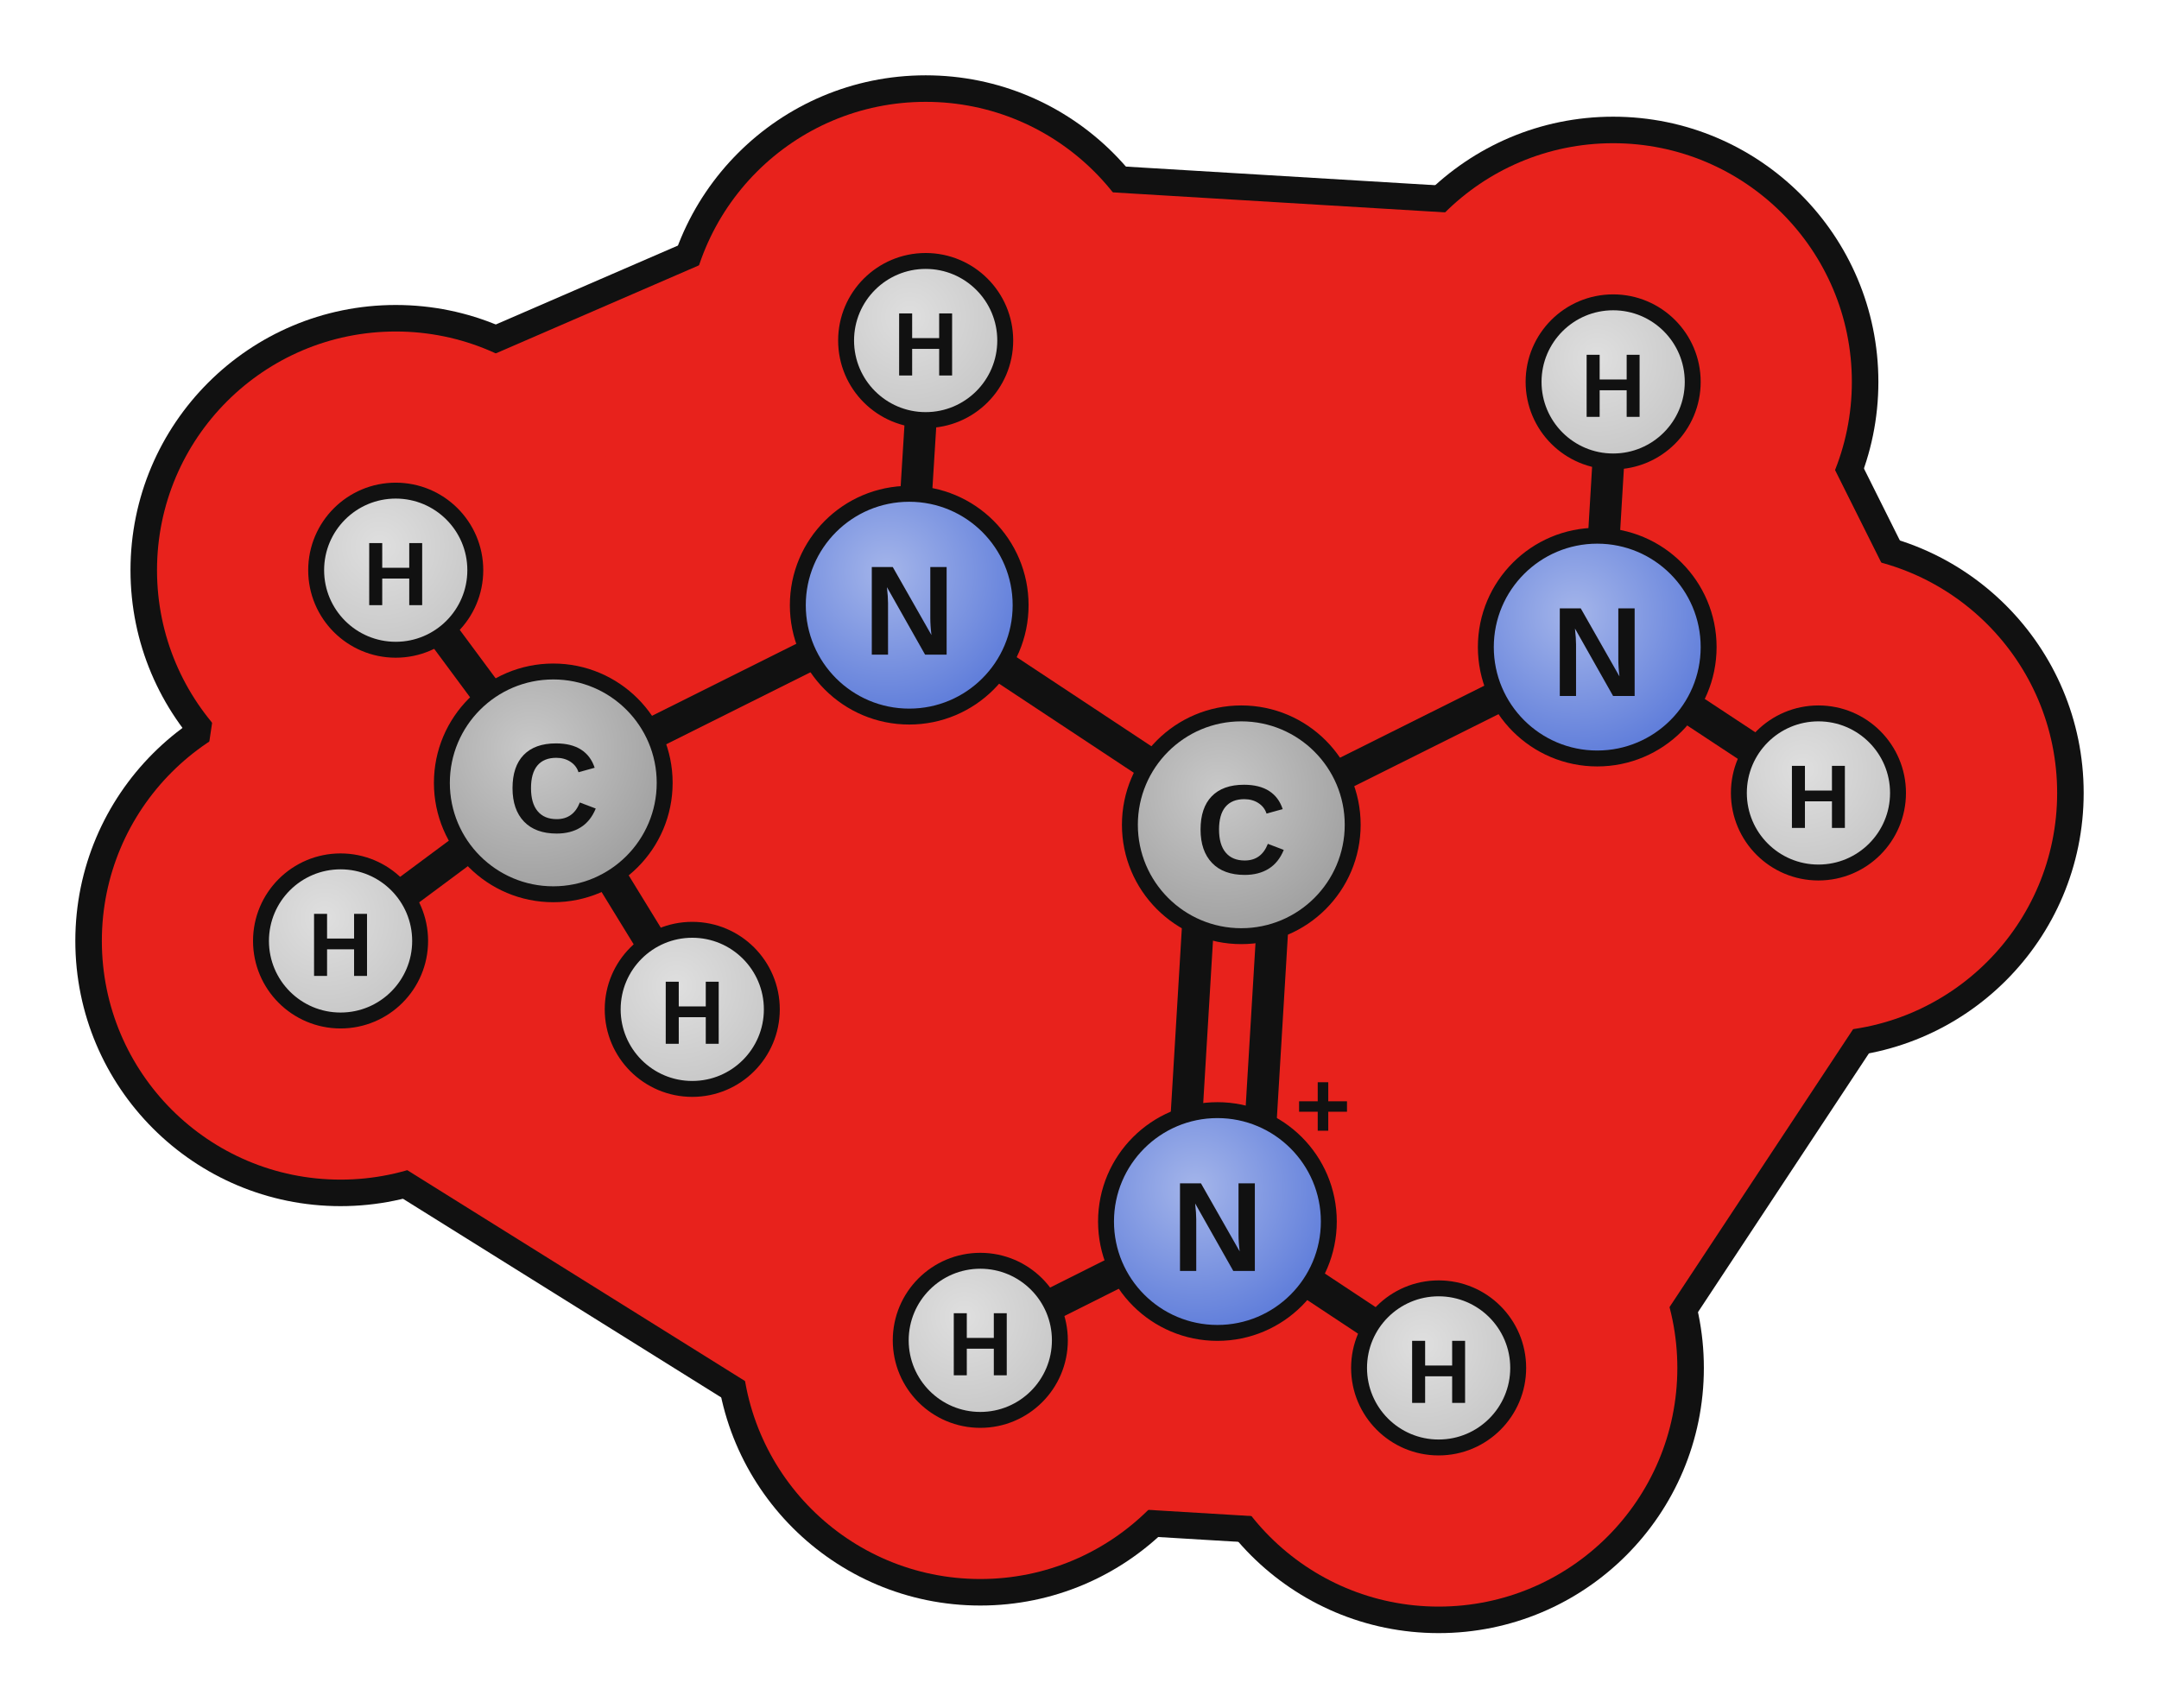
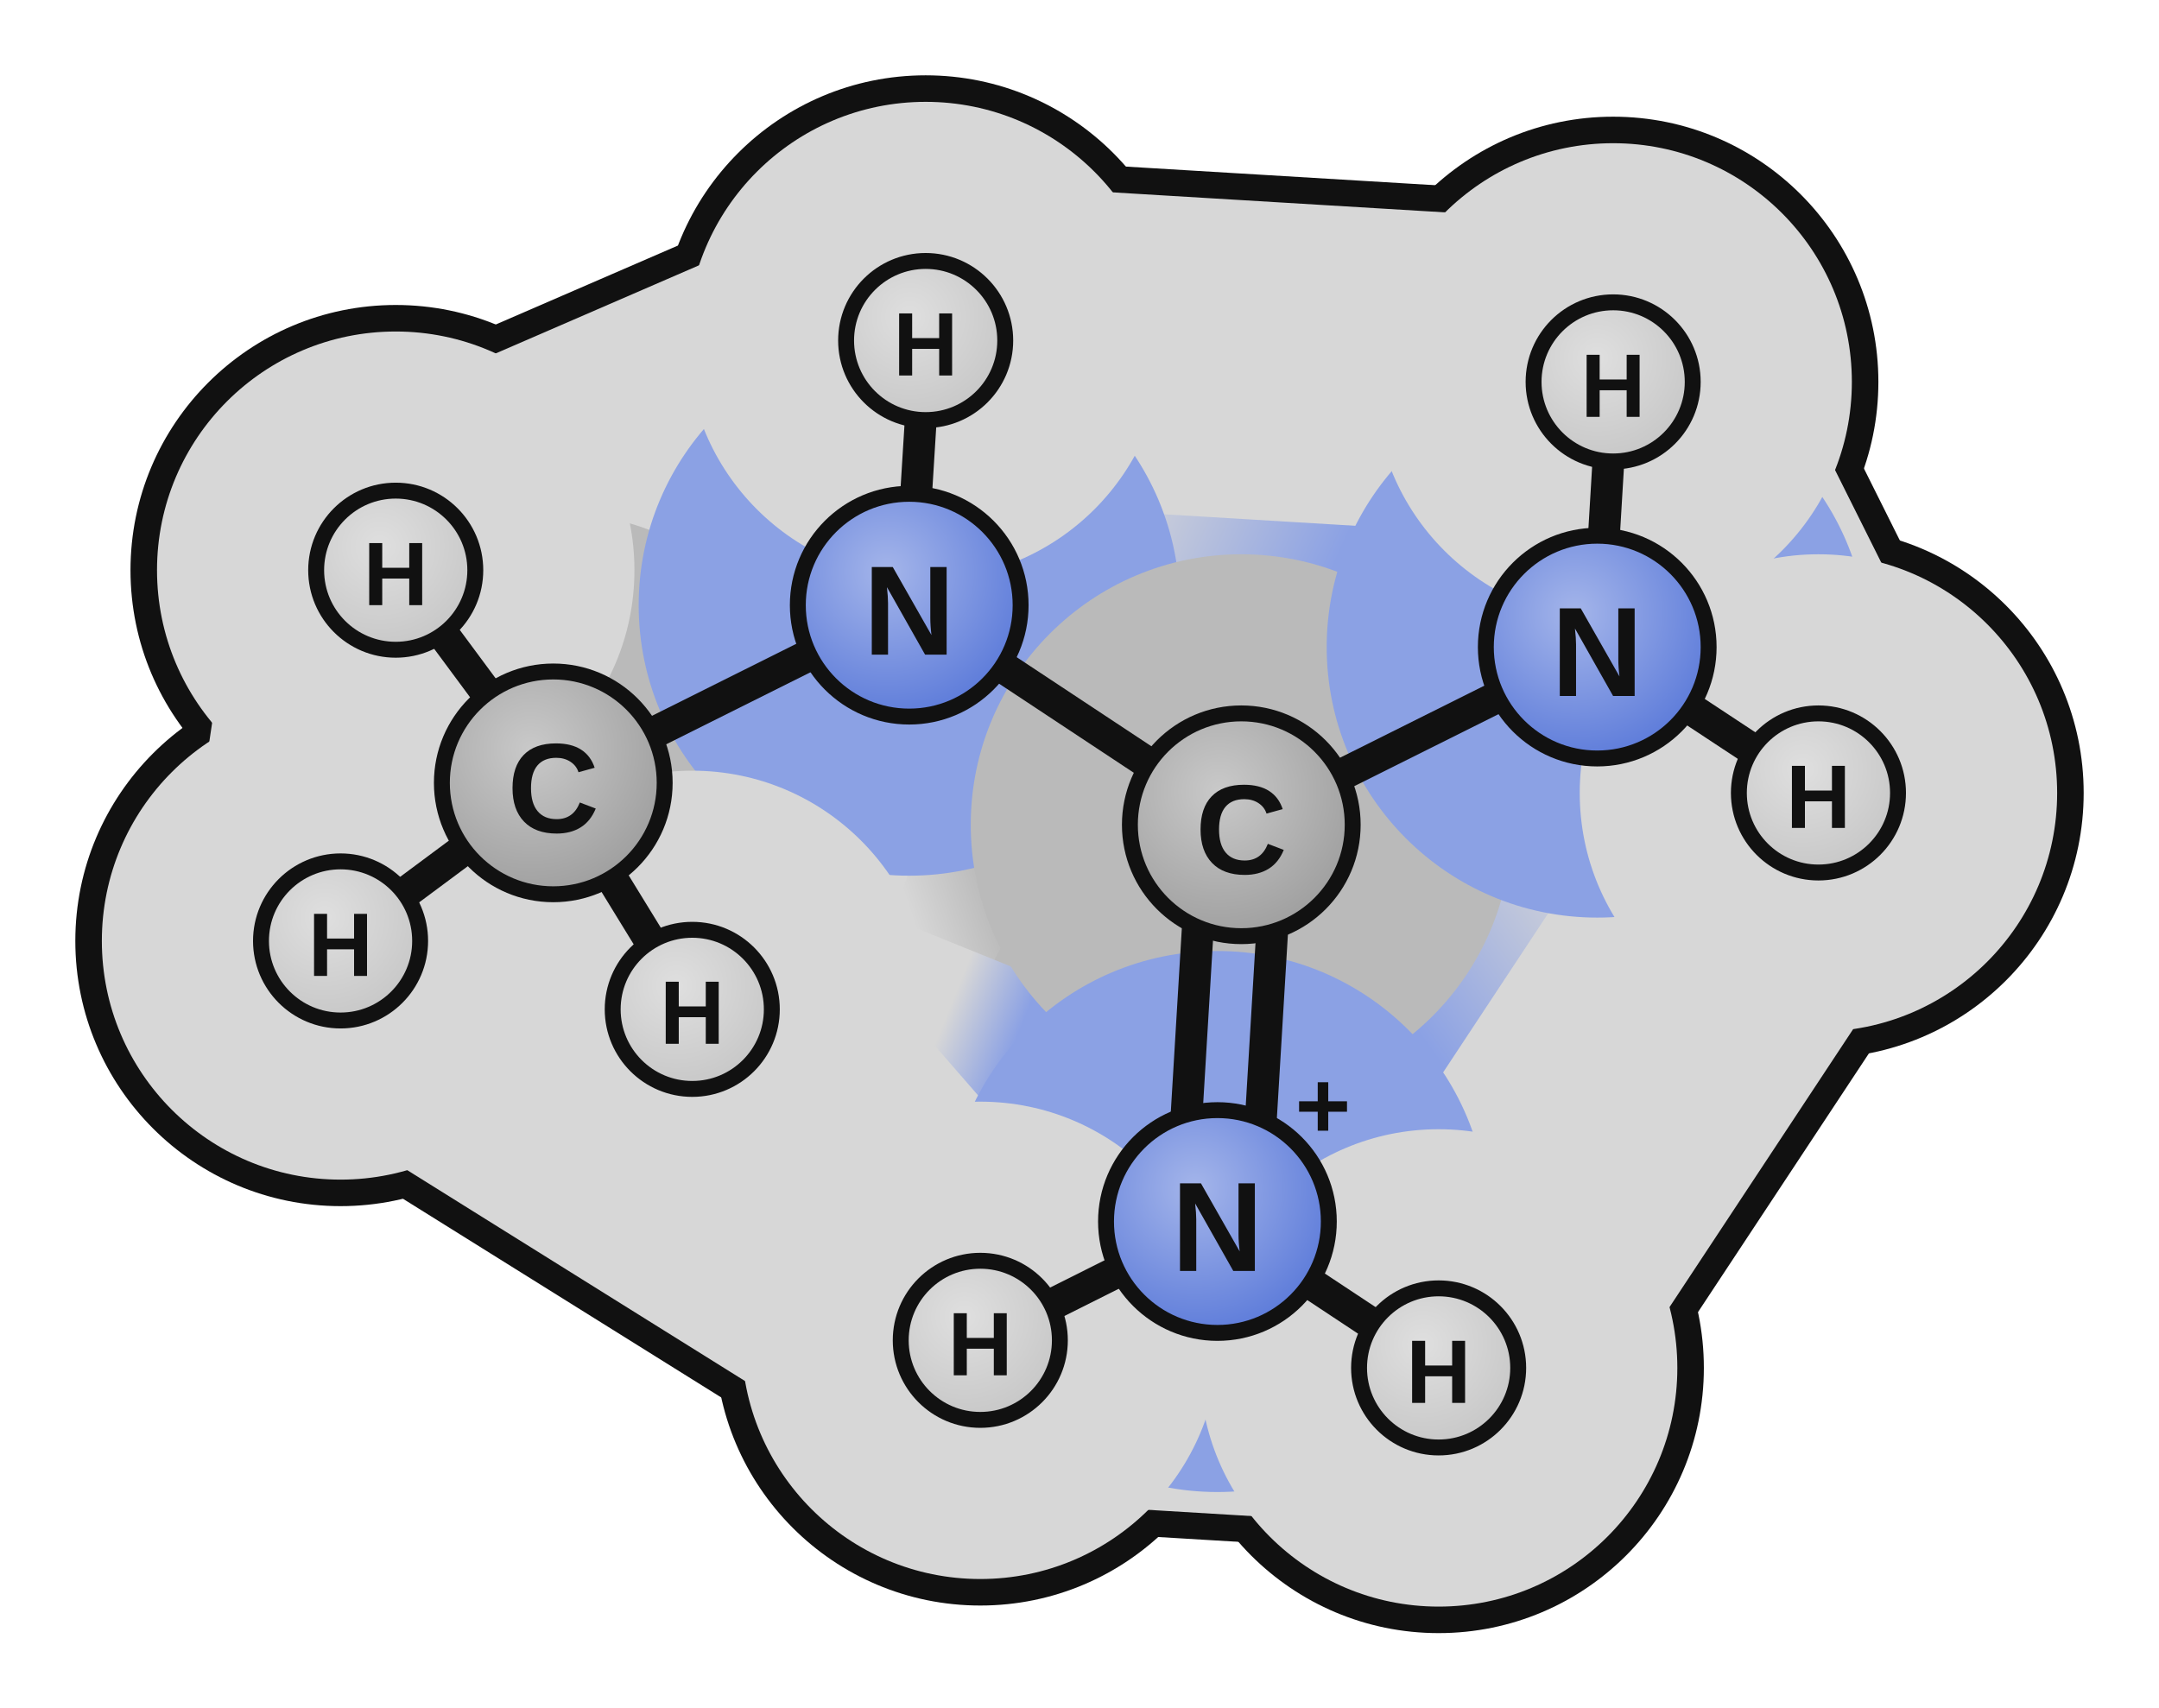
<svg xmlns="http://www.w3.org/2000/svg" viewBox="-199 -157 407 322" width="407" height="322">
  <defs>
    <radialGradient id="gC" cx="40%" cy="35%" r="70%">
      <stop offset="0" stop-color="#c9c9c9" />
      <stop offset="1" stop-color="#9d9d9d" />
    </radialGradient>
    <radialGradient id="gH" cx="40%" cy="35%" r="70%">
      <stop offset="0" stop-color="#dfdfdf" />
      <stop offset="1" stop-color="#c6c6c6" />
    </radialGradient>
    <radialGradient id="gN" cx="40%" cy="35%" r="70%">
      <stop offset="0" stop-color="#a4b5ea" />
      <stop offset="1" stop-color="#5a79d9" />
    </radialGradient>
    <radialGradient id="gO" cx="40%" cy="35%" r="70%">
      <stop offset="0" stop-color="#f0918b" />
      <stop offset="1" stop-color="#e5382d" />
    </radialGradient>
    <radialGradient id="gP" cx="40%" cy="35%" r="70%">
      <stop offset="0" stop-color="#f6c38a" />
      <stop offset="1" stop-color="#f0932b" />
    </radialGradient>
    <radialGradient id="gS" cx="40%" cy="35%" r="70%">
      <stop offset="0" stop-color="#efe499" />
      <stop offset="1" stop-color="#e3cf46" />
    </radialGradient>
    <radialGradient id="gMg" cx="40%" cy="35%" r="70%">
      <stop offset="0" stop-color="#b8e4b8" />
      <stop offset="1" stop-color="#7fcf7f" />
    </radialGradient>
    <radialGradient id="gX" cx="40%" cy="35%" r="70%">
      <stop offset="0" stop-color="#e0e0e0" />
      <stop offset="1" stop-color="#b0b0b0" />
    </radialGradient>
+     <linearGradient id="l0" gradientUnits="userSpaceOnUse" x1="-94.7" y1="-9.4" x2="-27.6" y2="-42.9">
+       <stop offset="0.45" stop-color="#bababa" />
+       <stop offset="0.55" stop-color="#8ba1e4" />
+     </linearGradient>
+     <linearGradient id="l1" gradientUnits="userSpaceOnUse" x1="-94.7" y1="-9.4" x2="35.0" y2="-1.5">
+       <stop offset="0.39" stop-color="#bababa" />
+       <stop offset="0.61" stop-color="#bababa" />
+     </linearGradient>
+     <linearGradient id="l2" gradientUnits="userSpaceOnUse" x1="-94.7" y1="-9.4" x2="-68.5" y2="33.3">
+       <stop offset="0.45" stop-color="#bababa" />
+       <stop offset="0.55" stop-color="#d7d7d7" />
+     </linearGradient>
+     <linearGradient id="l3" gradientUnits="userSpaceOnUse" x1="-94.7" y1="-9.4" x2="-124.4" y2="-49.5">
+       <stop offset="0.45" stop-color="#bababa" />
+       <stop offset="0.55" stop-color="#d7d7d7" />
+     </linearGradient>
+     <linearGradient id="l4" gradientUnits="userSpaceOnUse" x1="-94.7" y1="-9.4" x2="-134.8" y2="20.4">
+       <stop offset="0.45" stop-color="#bababa" />
+       <stop offset="0.55" stop-color="#d7d7d7" />
+     </linearGradient>
+     <linearGradient id="l5" gradientUnits="userSpaceOnUse" x1="-94.7" y1="-9.4" x2="-24.5" y2="-92.8">
+       <stop offset="0.45" stop-color="#bababa" />
+       <stop offset="0.59" stop-color="#d7d7d7" />
+     </linearGradient>
+     <linearGradient id="l6" gradientUnits="userSpaceOnUse" x1="-94.7" y1="-9.4" x2="-14.2" y2="95.7">
+       <stop offset="0.39" stop-color="#bababa" />
+       <stop offset="0.66" stop-color="#d7d7d7" />
+     </linearGradient>
+     <linearGradient id="l7" gradientUnits="userSpaceOnUse" x1="-27.6" y1="-42.9" x2="35.0" y2="-1.5">
+       <stop offset="0.45" stop-color="#8ba1e4" />
+       <stop offset="0.55" stop-color="#bababa" />
+     </linearGradient>
+     <linearGradient id="l8" gradientUnits="userSpaceOnUse" x1="-27.6" y1="-42.9" x2="102.1" y2="-35.0">
+       <stop offset="0.39" stop-color="#8ba1e4" />
+       <stop offset="0.61" stop-color="#8ba1e4" />
+     </linearGradient>
+     <linearGradient id="l9" gradientUnits="userSpaceOnUse" x1="-27.6" y1="-42.9" x2="30.5" y2="73.3">
+       <stop offset="0.39" stop-color="#8ba1e4" />
+       <stop offset="0.61" stop-color="#8ba1e4" />
+     </linearGradient>
+     <linearGradient id="l10" gradientUnits="userSpaceOnUse" x1="-27.6" y1="-42.9" x2="-68.5" y2="33.3">
+       <stop offset="0.45" stop-color="#8ba1e4" />
+       <stop offset="0.55" stop-color="#d7d7d7" />
+     </linearGradient>
+     <linearGradient id="l11" gradientUnits="userSpaceOnUse" x1="-27.6" y1="-42.9" x2="-124.4" y2="-49.5">
+       <stop offset="0.45" stop-color="#8ba1e4" />
+       <stop offset="0.55" stop-color="#d7d7d7" />
+     </linearGradient>
+     <linearGradient id="l12" gradientUnits="userSpaceOnUse" x1="-27.6" y1="-42.9" x2="-134.8" y2="20.4">
+       <stop offset="0.41" stop-color="#8ba1e4" />
+       <stop offset="0.64" stop-color="#d7d7d7" />
+     </linearGradient>
+     <linearGradient id="l13" gradientUnits="userSpaceOnUse" x1="-27.6" y1="-42.9" x2="-24.5" y2="-92.8">
+       <stop offset="0.45" stop-color="#8ba1e4" />
+       <stop offset="0.55" stop-color="#d7d7d7" />
+     </linearGradient>
+     <linearGradient id="l14" gradientUnits="userSpaceOnUse" x1="-27.6" y1="-42.9" x2="105.1" y2="-85.0">
+       <stop offset="0.37" stop-color="#8ba1e4" />
+       <stop offset="0.68" stop-color="#d7d7d7" />
+     </linearGradient>
+     <linearGradient id="l15" gradientUnits="userSpaceOnUse" x1="-27.6" y1="-42.9" x2="-14.2" y2="95.7">
+       <stop offset="0.37" stop-color="#8ba1e4" />
+       <stop offset="0.68" stop-color="#d7d7d7" />
+     </linearGradient>
+     <linearGradient id="l16" gradientUnits="userSpaceOnUse" x1="35.0" y1="-1.5" x2="102.1" y2="-35.0">
+       <stop offset="0.45" stop-color="#bababa" />
+       <stop offset="0.55" stop-color="#8ba1e4" />
+     </linearGradient>
+     <linearGradient id="l17" gradientUnits="userSpaceOnUse" x1="35.0" y1="-1.5" x2="30.5" y2="73.3">
+       <stop offset="0.45" stop-color="#bababa" />
+       <stop offset="0.55" stop-color="#8ba1e4" />
+     </linearGradient>
+     <linearGradient id="l18" gradientUnits="userSpaceOnUse" x1="35.0" y1="-1.5" x2="-68.5" y2="33.3">
+       <stop offset="0.45" stop-color="#bababa" />
+       <stop offset="0.59" stop-color="#d7d7d7" />
+     </linearGradient>
+     <linearGradient id="l19" gradientUnits="userSpaceOnUse" x1="35.0" y1="-1.5" x2="-24.5" y2="-92.8">
+       <stop offset="0.45" stop-color="#bababa" />
+       <stop offset="0.59" stop-color="#d7d7d7" />
+     </linearGradient>
+     <linearGradient id="l20" gradientUnits="userSpaceOnUse" x1="35.0" y1="-1.5" x2="143.8" y2="-7.5">
+       <stop offset="0.45" stop-color="#bababa" />
+       <stop offset="0.59" stop-color="#d7d7d7" />
+     </linearGradient>
+     <linearGradient id="l21" gradientUnits="userSpaceOnUse" x1="35.0" y1="-1.5" x2="105.1" y2="-85.0">
+       <stop offset="0.45" stop-color="#bababa" />
+       <stop offset="0.59" stop-color="#d7d7d7" />
+     </linearGradient>
+     <linearGradient id="l22" gradientUnits="userSpaceOnUse" x1="35.0" y1="-1.5" x2="72.2" y2="100.9">
+       <stop offset="0.45" stop-color="#bababa" />
+       <stop offset="0.59" stop-color="#d7d7d7" />
+     </linearGradient>
+     <linearGradient id="l23" gradientUnits="userSpaceOnUse" x1="35.0" y1="-1.5" x2="-14.2" y2="95.7">
+       <stop offset="0.45" stop-color="#bababa" />
+       <stop offset="0.59" stop-color="#d7d7d7" />
+     </linearGradient>
+     <linearGradient id="l24" gradientUnits="userSpaceOnUse" x1="102.1" y1="-35.0" x2="30.5" y2="73.3">
+       <stop offset="0.39" stop-color="#8ba1e4" />
+       <stop offset="0.61" stop-color="#8ba1e4" />
+     </linearGradient>
+     <linearGradient id="l25" gradientUnits="userSpaceOnUse" x1="102.1" y1="-35.0" x2="-24.5" y2="-92.8">
+       <stop offset="0.37" stop-color="#8ba1e4" />
+       <stop offset="0.68" stop-color="#d7d7d7" />
+     </linearGradient>
+     <linearGradient id="l26" gradientUnits="userSpaceOnUse" x1="102.1" y1="-35.0" x2="143.8" y2="-7.5">
+       <stop offset="0.45" stop-color="#8ba1e4" />
+       <stop offset="0.55" stop-color="#d7d7d7" />
+     </linearGradient>
+     <linearGradient id="l27" gradientUnits="userSpaceOnUse" x1="102.1" y1="-35.0" x2="105.1" y2="-85.0">
+       <stop offset="0.45" stop-color="#8ba1e4" />
+       <stop offset="0.55" stop-color="#d7d7d7" />
+     </linearGradient>
+     <linearGradient id="l28" gradientUnits="userSpaceOnUse" x1="102.1" y1="-35.0" x2="72.2" y2="100.9">
+       <stop offset="0.37" stop-color="#8ba1e4" />
+       <stop offset="0.68" stop-color="#d7d7d7" />
+     </linearGradient>
+     <linearGradient id="l29" gradientUnits="userSpaceOnUse" x1="30.5" y1="73.3" x2="-68.5" y2="33.3">
+       <stop offset="0.45" stop-color="#8ba1e4" />
+       <stop offset="0.58" stop-color="#d7d7d7" />
+     </linearGradient>
+     <linearGradient id="l30" gradientUnits="userSpaceOnUse" x1="30.5" y1="73.3" x2="143.8" y2="-7.5">
+       <stop offset="0.37" stop-color="#8ba1e4" />
+       <stop offset="0.68" stop-color="#d7d7d7" />
+     </linearGradient>
+     <linearGradient id="l31" gradientUnits="userSpaceOnUse" x1="30.5" y1="73.3" x2="72.2" y2="100.9">
+       <stop offset="0.45" stop-color="#8ba1e4" />
+       <stop offset="0.55" stop-color="#d7d7d7" />
+     </linearGradient>
+     <linearGradient id="l32" gradientUnits="userSpaceOnUse" x1="30.5" y1="73.3" x2="-14.2" y2="95.7">
+       <stop offset="0.45" stop-color="#8ba1e4" />
+       <stop offset="0.55" stop-color="#d7d7d7" />
+     </linearGradient>
+     <linearGradient id="l33" gradientUnits="userSpaceOnUse" x1="-68.5" y1="33.3" x2="-124.4" y2="-49.5">
+       <stop offset="0.45" stop-color="#d7d7d7" />
+       <stop offset="0.55" stop-color="#d7d7d7" />
+     </linearGradient>
+     <linearGradient id="l34" gradientUnits="userSpaceOnUse" x1="-68.5" y1="33.3" x2="-134.8" y2="20.4">
+       <stop offset="0.45" stop-color="#d7d7d7" />
+       <stop offset="0.55" stop-color="#d7d7d7" />
+     </linearGradient>
+     <linearGradient id="l35" gradientUnits="userSpaceOnUse" x1="-68.5" y1="33.3" x2="-24.5" y2="-92.8">
+       <stop offset="0.34" stop-color="#d7d7d7" />
+       <stop offset="0.66" stop-color="#d7d7d7" />
+     </linearGradient>
+     <linearGradient id="l36" gradientUnits="userSpaceOnUse" x1="-68.5" y1="33.3" x2="-14.2" y2="95.7">
+       <stop offset="0.45" stop-color="#d7d7d7" />
+       <stop offset="0.55" stop-color="#d7d7d7" />
+     </linearGradient>
+     <linearGradient id="l37" gradientUnits="userSpaceOnUse" x1="-124.4" y1="-49.5" x2="-134.8" y2="20.4">
+       <stop offset="0.45" stop-color="#d7d7d7" />
+       <stop offset="0.55" stop-color="#d7d7d7" />
+     </linearGradient>
+     <linearGradient id="l38" gradientUnits="userSpaceOnUse" x1="-124.4" y1="-49.5" x2="-24.5" y2="-92.8">
+       <stop offset="0.41" stop-color="#d7d7d7" />
+       <stop offset="0.59" stop-color="#d7d7d7" />
+     </linearGradient>
+     <linearGradient id="l39" gradientUnits="userSpaceOnUse" x1="-134.8" y1="20.4" x2="-14.2" y2="95.7">
+       <stop offset="0.32" stop-color="#d7d7d7" />
+       <stop offset="0.68" stop-color="#d7d7d7" />
+     </linearGradient>
+     <linearGradient id="l40" gradientUnits="userSpaceOnUse" x1="-24.5" y1="-92.8" x2="105.1" y2="-85.0">
+       <stop offset="0.35" stop-color="#d7d7d7" />
+       <stop offset="0.65" stop-color="#d7d7d7" />
+     </linearGradient>
+     <linearGradient id="l41" gradientUnits="userSpaceOnUse" x1="143.8" y1="-7.5" x2="105.1" y2="-85.0">
+       <stop offset="0.45" stop-color="#d7d7d7" />
+       <stop offset="0.55" stop-color="#d7d7d7" />
+     </linearGradient>
+     <linearGradient id="l42" gradientUnits="userSpaceOnUse" x1="143.8" y1="-7.5" x2="72.2" y2="100.9">
+       <stop offset="0.35" stop-color="#d7d7d7" />
+       <stop offset="0.65" stop-color="#d7d7d7" />
+     </linearGradient>
+     <linearGradient id="l43" gradientUnits="userSpaceOnUse" x1="72.2" y1="100.9" x2="-14.2" y2="95.7">
+       <stop offset="0.45" stop-color="#d7d7d7" />
+       <stop offset="0.55" stop-color="#d7d7d7" />
+     </linearGradient>
+     <linearGradient id="l44" gradientUnits="userSpaceOnUse" x1="-94.7" y1="-9.4" x2="-27.6" y2="-42.9">
+       <stop offset="0.45" stop-color="#bababa" />
+       <stop offset="0.55" stop-color="#8ba1e4" />
+     </linearGradient>
+     <linearGradient id="l45" gradientUnits="userSpaceOnUse" x1="-27.6" y1="-42.9" x2="35.0" y2="-1.5">
+       <stop offset="0.45" stop-color="#8ba1e4" />
+       <stop offset="0.55" stop-color="#bababa" />
+     </linearGradient>
+     <linearGradient id="l46" gradientUnits="userSpaceOnUse" x1="35.0" y1="-1.5" x2="102.1" y2="-35.0">
+       <stop offset="0.45" stop-color="#bababa" />
+       <stop offset="0.55" stop-color="#8ba1e4" />
+     </linearGradient>
+     <linearGradient id="l47" gradientUnits="userSpaceOnUse" x1="35.0" y1="-1.5" x2="30.5" y2="73.3">
+       <stop offset="0.45" stop-color="#bababa" />
+       <stop offset="0.55" stop-color="#8ba1e4" />
+     </linearGradient>
+     <linearGradient id="l48" gradientUnits="userSpaceOnUse" x1="-94.7" y1="-9.4" x2="-68.5" y2="33.3">
+       <stop offset="0.45" stop-color="#bababa" />
+       <stop offset="0.55" stop-color="#d7d7d7" />
+     </linearGradient>
+     <linearGradient id="l49" gradientUnits="userSpaceOnUse" x1="-94.7" y1="-9.4" x2="-124.4" y2="-49.5">
+       <stop offset="0.45" stop-color="#bababa" />
+       <stop offset="0.55" stop-color="#d7d7d7" />
+     </linearGradient>
+     <linearGradient id="l50" gradientUnits="userSpaceOnUse" x1="-94.7" y1="-9.4" x2="-134.8" y2="20.4">
+       <stop offset="0.45" stop-color="#bababa" />
+       <stop offset="0.55" stop-color="#d7d7d7" />
+     </linearGradient>
+     <linearGradient id="l51" gradientUnits="userSpaceOnUse" x1="-27.6" y1="-42.9" x2="-24.5" y2="-92.8">
+       <stop offset="0.45" stop-color="#8ba1e4" />
+       <stop offset="0.55" stop-color="#d7d7d7" />
+     </linearGradient>
+     <linearGradient id="l52" gradientUnits="userSpaceOnUse" x1="102.1" y1="-35.0" x2="143.8" y2="-7.5">
+       <stop offset="0.45" stop-color="#8ba1e4" />
+       <stop offset="0.55" stop-color="#d7d7d7" />
+     </linearGradient>
+     <linearGradient id="l53" gradientUnits="userSpaceOnUse" x1="102.1" y1="-35.0" x2="105.1" y2="-85.0">
+       <stop offset="0.45" stop-color="#8ba1e4" />
+       <stop offset="0.55" stop-color="#d7d7d7" />
+     </linearGradient>
+     <linearGradient id="l54" gradientUnits="userSpaceOnUse" x1="30.5" y1="73.3" x2="72.2" y2="100.9">
+       <stop offset="0.45" stop-color="#8ba1e4" />
+       <stop offset="0.55" stop-color="#d7d7d7" />
+     </linearGradient>
+     <linearGradient id="l55" gradientUnits="userSpaceOnUse" x1="30.5" y1="73.3" x2="-14.2" y2="95.7">
+       <stop offset="0.45" stop-color="#8ba1e4" />
+       <stop offset="0.55" stop-color="#d7d7d7" />
+     </linearGradient>
  </defs>
  <g fill="#111" stroke="#111" stroke-linecap="round" stroke-linejoin="round">
    <line x1="-94.7" y1="-9.4" x2="-27.6" y2="-42.9" stroke-width="70.0" />
    <line x1="-27.6" y1="-42.9" x2="35.0" y2="-1.5" stroke-width="70.0" />
    <line x1="35.0" y1="-1.5" x2="102.1" y2="-35.0" stroke-width="70.0" />
    <line x1="35.0" y1="-1.5" x2="30.5" y2="73.3" stroke-width="70.0" />
    <line x1="-94.7" y1="-9.4" x2="-68.5" y2="33.3" stroke-width="70.0" />
    <line x1="-94.7" y1="-9.4" x2="-124.4" y2="-49.5" stroke-width="70.0" />
    <line x1="-94.7" y1="-9.4" x2="-134.8" y2="20.4" stroke-width="70.0" />
    <line x1="-27.6" y1="-42.9" x2="-24.5" y2="-92.8" stroke-width="70.0" />
    <line x1="102.1" y1="-35.0" x2="143.8" y2="-7.5" stroke-width="70.0" />
    <line x1="102.1" y1="-35.0" x2="105.1" y2="-85.0" stroke-width="70.0" />
    <line x1="30.5" y1="73.3" x2="72.2" y2="100.9" stroke-width="70.0" />
    <line x1="30.5" y1="73.3" x2="-14.2" y2="95.7" stroke-width="70.0" />
    <line x1="-94.7" y1="-9.4" x2="-27.6" y2="-42.9" stroke-width="70.0" />
    <line x1="-94.7" y1="-9.4" x2="35.0" y2="-1.5" stroke-width="70.0" />
    <line x1="-94.7" y1="-9.4" x2="-68.5" y2="33.3" stroke-width="70.0" />
    <line x1="-94.7" y1="-9.4" x2="-124.4" y2="-49.5" stroke-width="70.0" />
    <line x1="-94.7" y1="-9.4" x2="-134.8" y2="20.4" stroke-width="70.0" />
    <line x1="-94.7" y1="-9.4" x2="-24.5" y2="-92.8" stroke-width="70.0" />
    <line x1="-94.7" y1="-9.4" x2="-14.2" y2="95.7" stroke-width="70.0" />
    <line x1="-27.6" y1="-42.9" x2="35.0" y2="-1.5" stroke-width="70.0" />
    <line x1="-27.6" y1="-42.9" x2="102.1" y2="-35.0" stroke-width="70.0" />
    <line x1="-27.6" y1="-42.9" x2="30.5" y2="73.3" stroke-width="70.0" />
    <line x1="-27.6" y1="-42.9" x2="-68.5" y2="33.3" stroke-width="70.0" />
    <line x1="-27.6" y1="-42.9" x2="-124.4" y2="-49.5" stroke-width="70.0" />
    <line x1="-27.6" y1="-42.9" x2="-134.8" y2="20.4" stroke-width="70.0" />
    <line x1="-27.6" y1="-42.9" x2="-24.5" y2="-92.8" stroke-width="70.0" />
    <line x1="-27.6" y1="-42.9" x2="105.1" y2="-85.0" stroke-width="70.0" />
    <line x1="-27.6" y1="-42.9" x2="-14.2" y2="95.7" stroke-width="70.0" />
    <line x1="35.0" y1="-1.5" x2="102.1" y2="-35.0" stroke-width="70.0" />
    <line x1="35.0" y1="-1.5" x2="30.5" y2="73.3" stroke-width="70.0" />
    <line x1="35.0" y1="-1.5" x2="-68.5" y2="33.3" stroke-width="70.0" />
    <line x1="35.0" y1="-1.5" x2="-24.5" y2="-92.8" stroke-width="70.0" />
    <line x1="35.0" y1="-1.5" x2="143.8" y2="-7.5" stroke-width="70.0" />
    <line x1="35.0" y1="-1.5" x2="105.1" y2="-85.0" stroke-width="70.0" />
    <line x1="35.0" y1="-1.5" x2="72.2" y2="100.9" stroke-width="70.0" />
    <line x1="35.0" y1="-1.5" x2="-14.2" y2="95.7" stroke-width="70.0" />
    <line x1="102.1" y1="-35.0" x2="30.5" y2="73.3" stroke-width="70.0" />
    <line x1="102.1" y1="-35.0" x2="-24.5" y2="-92.8" stroke-width="70.0" />
    <line x1="102.1" y1="-35.0" x2="143.8" y2="-7.5" stroke-width="70.0" />
    <line x1="102.1" y1="-35.0" x2="105.1" y2="-85.0" stroke-width="70.0" />
    <line x1="102.1" y1="-35.0" x2="72.2" y2="100.9" stroke-width="70.0" />
    <line x1="30.5" y1="73.3" x2="-68.5" y2="33.3" stroke-width="70.0" />
    <line x1="30.5" y1="73.3" x2="143.8" y2="-7.5" stroke-width="70.0" />
    <line x1="30.5" y1="73.3" x2="72.2" y2="100.9" stroke-width="70.0" />
    <line x1="30.5" y1="73.3" x2="-14.2" y2="95.7" stroke-width="70.0" />
    <line x1="-68.5" y1="33.3" x2="-124.4" y2="-49.5" stroke-width="70.0" />
    <line x1="-68.5" y1="33.3" x2="-134.8" y2="20.4" stroke-width="70.0" />
    <line x1="-68.5" y1="33.3" x2="-24.5" y2="-92.8" stroke-width="70.0" />
    <line x1="-68.5" y1="33.3" x2="-14.2" y2="95.7" stroke-width="70.0" />
    <line x1="-124.4" y1="-49.5" x2="-134.8" y2="20.4" stroke-width="70.0" />
    <line x1="-124.4" y1="-49.5" x2="-24.5" y2="-92.8" stroke-width="70.0" />
    <line x1="-134.8" y1="20.4" x2="-14.2" y2="95.7" stroke-width="70.0" />
    <line x1="-24.5" y1="-92.8" x2="105.1" y2="-85.0" stroke-width="70.0" />
    <line x1="143.8" y1="-7.5" x2="105.1" y2="-85.0" stroke-width="70.0" />
    <line x1="143.8" y1="-7.5" x2="72.2" y2="100.9" stroke-width="70.0" />
    <line x1="72.2" y1="100.9" x2="-14.2" y2="95.7" stroke-width="70.0" />
    <circle cx="-94.7" cy="-9.4" r="56.0" stroke="none" />
    <circle cx="-27.6" cy="-42.9" r="56.0" stroke="none" />
    <circle cx="35.0" cy="-1.5" r="56.0" stroke="none" />
    <circle cx="102.1" cy="-35.0" r="56.0" stroke="none" />
    <circle cx="30.5" cy="73.3" r="56.0" stroke="none" />
    <circle cx="-68.5" cy="33.3" r="50.0" stroke="none" />
    <circle cx="-124.4" cy="-49.5" r="50.0" stroke="none" />
    <circle cx="-134.8" cy="20.4" r="50.0" stroke="none" />
    <circle cx="-24.5" cy="-92.8" r="50.0" stroke="none" />
    <circle cx="143.8" cy="-7.5" r="50.0" stroke="none" />
    <circle cx="105.1" cy="-85.0" r="50.0" stroke="none" />
    <circle cx="72.2" cy="100.9" r="50.0" stroke="none" />
    <circle cx="-14.2" cy="95.7" r="50.0" stroke="none" />
  </g>
-   <g fill="#e8221c" stroke="#e8221c" stroke-linecap="round" stroke-linejoin="round">
-     <line x1="-94.7" y1="-9.4" x2="-27.6" y2="-42.9" stroke-width="60.0" />
-     <line x1="-27.6" y1="-42.9" x2="35.0" y2="-1.5" stroke-width="60.0" />
-     <line x1="35.0" y1="-1.5" x2="102.1" y2="-35.0" stroke-width="60.0" />
-     <line x1="35.0" y1="-1.5" x2="30.5" y2="73.3" stroke-width="60.0" />
-     <line x1="-94.7" y1="-9.4" x2="-68.5" y2="33.3" stroke-width="60.0" />
-     <line x1="-94.7" y1="-9.4" x2="-124.4" y2="-49.5" stroke-width="60.0" />
-     <line x1="-94.7" y1="-9.4" x2="-134.8" y2="20.4" stroke-width="60.0" />
-     <line x1="-27.6" y1="-42.9" x2="-24.5" y2="-92.8" stroke-width="60.0" />
-     <line x1="102.1" y1="-35.0" x2="143.8" y2="-7.5" stroke-width="60.0" />
-     <line x1="102.1" y1="-35.0" x2="105.1" y2="-85.0" stroke-width="60.0" />
-     <line x1="30.5" y1="73.3" x2="72.2" y2="100.9" stroke-width="60.0" />
-     <line x1="30.5" y1="73.3" x2="-14.2" y2="95.7" stroke-width="60.0" />
-     <line x1="-94.7" y1="-9.4" x2="-27.6" y2="-42.9" stroke-width="60.0" />
-     <line x1="-94.7" y1="-9.4" x2="35.0" y2="-1.5" stroke-width="60.0" />
-     <line x1="-94.7" y1="-9.4" x2="-68.5" y2="33.3" stroke-width="60.0" />
-     <line x1="-94.7" y1="-9.4" x2="-124.4" y2="-49.5" stroke-width="60.0" />
-     <line x1="-94.7" y1="-9.4" x2="-134.8" y2="20.4" stroke-width="60.0" />
-     <line x1="-94.7" y1="-9.4" x2="-24.5" y2="-92.8" stroke-width="60.0" />
-     <line x1="-94.7" y1="-9.4" x2="-14.2" y2="95.7" stroke-width="60.0" />
-     <line x1="-27.6" y1="-42.9" x2="35.0" y2="-1.5" stroke-width="60.0" />
-     <line x1="-27.6" y1="-42.9" x2="102.1" y2="-35.0" stroke-width="60.0" />
-     <line x1="-27.6" y1="-42.9" x2="30.5" y2="73.3" stroke-width="60.0" />
-     <line x1="-27.6" y1="-42.9" x2="-68.5" y2="33.3" stroke-width="60.0" />
-     <line x1="-27.6" y1="-42.9" x2="-124.4" y2="-49.5" stroke-width="60.0" />
-     <line x1="-27.6" y1="-42.9" x2="-134.8" y2="20.4" stroke-width="60.0" />
-     <line x1="-27.6" y1="-42.9" x2="-24.5" y2="-92.8" stroke-width="60.0" />
-     <line x1="-27.6" y1="-42.9" x2="105.1" y2="-85.0" stroke-width="60.0" />
-     <line x1="-27.6" y1="-42.9" x2="-14.2" y2="95.7" stroke-width="60.0" />
-     <line x1="35.0" y1="-1.5" x2="102.1" y2="-35.0" stroke-width="60.0" />
-     <line x1="35.0" y1="-1.5" x2="30.5" y2="73.3" stroke-width="60.0" />
-     <line x1="35.0" y1="-1.5" x2="-68.5" y2="33.3" stroke-width="60.0" />
-     <line x1="35.0" y1="-1.5" x2="-24.5" y2="-92.8" stroke-width="60.0" />
-     <line x1="35.0" y1="-1.5" x2="143.8" y2="-7.5" stroke-width="60.0" />
-     <line x1="35.0" y1="-1.5" x2="105.1" y2="-85.0" stroke-width="60.0" />
-     <line x1="35.0" y1="-1.5" x2="72.2" y2="100.9" stroke-width="60.0" />
-     <line x1="35.0" y1="-1.5" x2="-14.2" y2="95.7" stroke-width="60.0" />
-     <line x1="102.1" y1="-35.0" x2="30.5" y2="73.3" stroke-width="60.0" />
-     <line x1="102.1" y1="-35.0" x2="-24.5" y2="-92.8" stroke-width="60.0" />
-     <line x1="102.1" y1="-35.0" x2="143.8" y2="-7.5" stroke-width="60.0" />
-     <line x1="102.1" y1="-35.0" x2="105.1" y2="-85.0" stroke-width="60.0" />
-     <line x1="102.1" y1="-35.0" x2="72.2" y2="100.9" stroke-width="60.0" />
-     <line x1="30.5" y1="73.3" x2="-68.5" y2="33.3" stroke-width="60.0" />
-     <line x1="30.5" y1="73.3" x2="143.8" y2="-7.5" stroke-width="60.0" />
-     <line x1="30.5" y1="73.3" x2="72.2" y2="100.9" stroke-width="60.0" />
-     <line x1="30.5" y1="73.3" x2="-14.2" y2="95.7" stroke-width="60.0" />
-     <line x1="-68.5" y1="33.3" x2="-124.4" y2="-49.5" stroke-width="60.0" />
-     <line x1="-68.5" y1="33.3" x2="-134.8" y2="20.4" stroke-width="60.0" />
-     <line x1="-68.5" y1="33.3" x2="-24.5" y2="-92.8" stroke-width="60.0" />
-     <line x1="-68.5" y1="33.3" x2="-14.2" y2="95.7" stroke-width="60.0" />
-     <line x1="-124.4" y1="-49.5" x2="-134.8" y2="20.4" stroke-width="60.0" />
-     <line x1="-124.4" y1="-49.5" x2="-24.5" y2="-92.8" stroke-width="60.0" />
-     <line x1="-134.8" y1="20.4" x2="-14.2" y2="95.7" stroke-width="60.0" />
-     <line x1="-24.5" y1="-92.8" x2="105.1" y2="-85.0" stroke-width="60.0" />
-     <line x1="143.8" y1="-7.5" x2="105.1" y2="-85.0" stroke-width="60.0" />
-     <line x1="143.8" y1="-7.5" x2="72.2" y2="100.9" stroke-width="60.0" />
-     <line x1="72.2" y1="100.9" x2="-14.2" y2="95.7" stroke-width="60.0" />
-     <circle cx="-94.7" cy="-9.4" r="51.0" stroke="none" />
-     <circle cx="-27.6" cy="-42.9" r="51.0" stroke="none" />
-     <circle cx="35.0" cy="-1.5" r="51.0" stroke="none" />
-     <circle cx="102.1" cy="-35.0" r="51.0" stroke="none" />
-     <circle cx="30.5" cy="73.3" r="51.0" stroke="none" />
-     <circle cx="-68.5" cy="33.3" r="45.0" stroke="none" />
-     <circle cx="-124.4" cy="-49.5" r="45.0" stroke="none" />
-     <circle cx="-134.8" cy="20.4" r="45.0" stroke="none" />
-     <circle cx="-24.5" cy="-92.8" r="45.0" stroke="none" />
-     <circle cx="143.8" cy="-7.5" r="45.0" stroke="none" />
-     <circle cx="105.1" cy="-85.0" r="45.0" stroke="none" />
-     <circle cx="72.2" cy="100.9" r="45.0" stroke="none" />
-     <circle cx="-14.2" cy="95.7" r="45.0" stroke="none" />
+   <g stroke-linejoin="round">
+     <line x1="-94.7" y1="-9.4" x2="-27.6" y2="-42.9" stroke="url(#l0)" stroke-width="60.0" stroke-linecap="round" />
+     <line x1="-94.7" y1="-9.4" x2="35.0" y2="-1.5" stroke="url(#l1)" stroke-width="60.0" stroke-linecap="round" />
+     <line x1="-94.7" y1="-9.4" x2="-68.5" y2="33.3" stroke="url(#l2)" stroke-width="60.0" stroke-linecap="round" />
+     <line x1="-94.7" y1="-9.4" x2="-124.4" y2="-49.5" stroke="url(#l3)" stroke-width="60.0" stroke-linecap="round" />
+     <line x1="-94.7" y1="-9.4" x2="-134.8" y2="20.4" stroke="url(#l4)" stroke-width="60.0" stroke-linecap="round" />
+     <line x1="-94.7" y1="-9.4" x2="-24.5" y2="-92.8" stroke="url(#l5)" stroke-width="60.0" stroke-linecap="round" />
+     <line x1="-94.7" y1="-9.4" x2="-14.2" y2="95.7" stroke="url(#l6)" stroke-width="60.0" stroke-linecap="round" />
+     <line x1="-27.6" y1="-42.9" x2="35.0" y2="-1.5" stroke="url(#l7)" stroke-width="60.0" stroke-linecap="round" />
+     <line x1="-27.6" y1="-42.9" x2="102.1" y2="-35.0" stroke="url(#l8)" stroke-width="60.0" stroke-linecap="round" />
+     <line x1="-27.6" y1="-42.9" x2="30.5" y2="73.3" stroke="url(#l9)" stroke-width="60.0" stroke-linecap="round" />
+     <line x1="-27.6" y1="-42.9" x2="-68.5" y2="33.3" stroke="url(#l10)" stroke-width="60.0" stroke-linecap="round" />
+     <line x1="-27.6" y1="-42.9" x2="-124.4" y2="-49.5" stroke="url(#l11)" stroke-width="60.0" stroke-linecap="round" />
+     <line x1="-27.6" y1="-42.9" x2="-134.8" y2="20.4" stroke="url(#l12)" stroke-width="60.0" stroke-linecap="round" />
+     <line x1="-27.6" y1="-42.9" x2="-24.5" y2="-92.8" stroke="url(#l13)" stroke-width="60.0" stroke-linecap="round" />
+     <line x1="-27.6" y1="-42.9" x2="105.1" y2="-85.0" stroke="url(#l14)" stroke-width="60.0" stroke-linecap="round" />
+     <line x1="-27.6" y1="-42.9" x2="-14.2" y2="95.7" stroke="url(#l15)" stroke-width="60.0" stroke-linecap="round" />
+     <line x1="35.0" y1="-1.5" x2="102.1" y2="-35.0" stroke="url(#l16)" stroke-width="60.0" stroke-linecap="round" />
+     <line x1="35.0" y1="-1.5" x2="30.5" y2="73.3" stroke="url(#l17)" stroke-width="60.0" stroke-linecap="round" />
+     <line x1="35.0" y1="-1.5" x2="-68.5" y2="33.3" stroke="url(#l18)" stroke-width="60.0" stroke-linecap="round" />
+     <line x1="35.0" y1="-1.5" x2="-24.5" y2="-92.8" stroke="url(#l19)" stroke-width="60.0" stroke-linecap="round" />
+     <line x1="35.0" y1="-1.5" x2="143.8" y2="-7.5" stroke="url(#l20)" stroke-width="60.0" stroke-linecap="round" />
+     <line x1="35.0" y1="-1.5" x2="105.1" y2="-85.0" stroke="url(#l21)" stroke-width="60.0" stroke-linecap="round" />
+     <line x1="35.0" y1="-1.5" x2="72.2" y2="100.9" stroke="url(#l22)" stroke-width="60.0" stroke-linecap="round" />
+     <line x1="35.0" y1="-1.5" x2="-14.2" y2="95.7" stroke="url(#l23)" stroke-width="60.0" stroke-linecap="round" />
+     <line x1="102.1" y1="-35.0" x2="30.5" y2="73.3" stroke="url(#l24)" stroke-width="60.0" stroke-linecap="round" />
+     <line x1="102.1" y1="-35.0" x2="-24.5" y2="-92.8" stroke="url(#l25)" stroke-width="60.0" stroke-linecap="round" />
+     <line x1="102.1" y1="-35.0" x2="143.8" y2="-7.5" stroke="url(#l26)" stroke-width="60.0" stroke-linecap="round" />
+     <line x1="102.1" y1="-35.0" x2="105.1" y2="-85.0" stroke="url(#l27)" stroke-width="60.0" stroke-linecap="round" />
+     <line x1="102.1" y1="-35.0" x2="72.2" y2="100.9" stroke="url(#l28)" stroke-width="60.0" stroke-linecap="round" />
+     <line x1="30.5" y1="73.3" x2="-68.5" y2="33.3" stroke="url(#l29)" stroke-width="60.0" stroke-linecap="round" />
+     <line x1="30.5" y1="73.3" x2="143.8" y2="-7.5" stroke="url(#l30)" stroke-width="60.0" stroke-linecap="round" />
+     <line x1="30.5" y1="73.3" x2="72.2" y2="100.9" stroke="url(#l31)" stroke-width="60.0" stroke-linecap="round" />
+     <line x1="30.5" y1="73.3" x2="-14.2" y2="95.7" stroke="url(#l32)" stroke-width="60.0" stroke-linecap="round" />
+     <line x1="-68.5" y1="33.3" x2="-124.4" y2="-49.5" stroke="url(#l33)" stroke-width="60.0" stroke-linecap="round" />
+     <line x1="-68.5" y1="33.3" x2="-134.8" y2="20.4" stroke="url(#l34)" stroke-width="60.0" stroke-linecap="round" />
+     <line x1="-68.5" y1="33.3" x2="-24.5" y2="-92.8" stroke="url(#l35)" stroke-width="60.0" stroke-linecap="round" />
+     <line x1="-68.5" y1="33.3" x2="-14.2" y2="95.7" stroke="url(#l36)" stroke-width="60.0" stroke-linecap="round" />
+     <line x1="-124.4" y1="-49.5" x2="-134.8" y2="20.4" stroke="url(#l37)" stroke-width="60.0" stroke-linecap="round" />
+     <line x1="-124.4" y1="-49.5" x2="-24.5" y2="-92.8" stroke="url(#l38)" stroke-width="60.0" stroke-linecap="round" />
+     <line x1="-134.8" y1="20.4" x2="-14.2" y2="95.7" stroke="url(#l39)" stroke-width="60.0" stroke-linecap="round" />
+     <line x1="-24.5" y1="-92.8" x2="105.1" y2="-85.0" stroke="url(#l40)" stroke-width="60.0" stroke-linecap="round" />
+     <line x1="143.8" y1="-7.5" x2="105.1" y2="-85.0" stroke="url(#l41)" stroke-width="60.0" stroke-linecap="round" />
+     <line x1="143.8" y1="-7.5" x2="72.2" y2="100.9" stroke="url(#l42)" stroke-width="60.0" stroke-linecap="round" />
+     <line x1="72.2" y1="100.9" x2="-14.2" y2="95.7" stroke="url(#l43)" stroke-width="60.0" stroke-linecap="round" />
+     <line x1="-94.7" y1="-9.4" x2="-27.6" y2="-42.9" stroke="url(#l44)" stroke-width="60.0" stroke-linecap="round" />
+     <line x1="-27.6" y1="-42.9" x2="35.0" y2="-1.5" stroke="url(#l45)" stroke-width="60.0" stroke-linecap="round" />
+     <line x1="35.0" y1="-1.5" x2="102.1" y2="-35.0" stroke="url(#l46)" stroke-width="60.0" stroke-linecap="round" />
+     <line x1="35.0" y1="-1.5" x2="30.5" y2="73.3" stroke="url(#l47)" stroke-width="60.0" stroke-linecap="round" />
+     <line x1="-94.7" y1="-9.4" x2="-68.5" y2="33.3" stroke="url(#l48)" stroke-width="60.0" stroke-linecap="round" />
+     <line x1="-94.7" y1="-9.4" x2="-124.4" y2="-49.5" stroke="url(#l49)" stroke-width="60.0" stroke-linecap="round" />
+     <line x1="-94.7" y1="-9.4" x2="-134.8" y2="20.4" stroke="url(#l50)" stroke-width="60.0" stroke-linecap="round" />
+     <line x1="-27.6" y1="-42.9" x2="-24.5" y2="-92.8" stroke="url(#l51)" stroke-width="60.0" stroke-linecap="round" />
+     <line x1="102.1" y1="-35.0" x2="143.8" y2="-7.5" stroke="url(#l52)" stroke-width="60.0" stroke-linecap="round" />
+     <line x1="102.1" y1="-35.0" x2="105.1" y2="-85.0" stroke="url(#l53)" stroke-width="60.0" stroke-linecap="round" />
+     <line x1="30.5" y1="73.3" x2="72.2" y2="100.9" stroke="url(#l54)" stroke-width="60.0" stroke-linecap="round" />
+     <line x1="30.5" y1="73.3" x2="-14.2" y2="95.7" stroke="url(#l55)" stroke-width="60.0" stroke-linecap="round" />
+     <circle cx="-94.7" cy="-9.4" r="51.0" fill="#bababa" stroke="none" />
+     <circle cx="-27.6" cy="-42.9" r="51.0" fill="#8ba1e4" stroke="none" />
+     <circle cx="35.0" cy="-1.5" r="51.0" fill="#bababa" stroke="none" />
+     <circle cx="102.1" cy="-35.0" r="51.0" fill="#8ba1e4" stroke="none" />
+     <circle cx="30.5" cy="73.3" r="51.0" fill="#8ba1e4" stroke="none" />
+     <circle cx="-68.5" cy="33.3" r="45.0" fill="#d7d7d7" stroke="none" />
+     <circle cx="-124.4" cy="-49.5" r="45.0" fill="#d7d7d7" stroke="none" />
+     <circle cx="-134.8" cy="20.4" r="45.0" fill="#d7d7d7" stroke="none" />
+     <circle cx="-24.5" cy="-92.8" r="45.0" fill="#d7d7d7" stroke="none" />
+     <circle cx="143.8" cy="-7.5" r="45.0" fill="#d7d7d7" stroke="none" />
+     <circle cx="105.1" cy="-85.0" r="45.0" fill="#d7d7d7" stroke="none" />
+     <circle cx="72.2" cy="100.9" r="45.0" fill="#d7d7d7" stroke="none" />
+     <circle cx="-14.2" cy="95.7" r="45.0" fill="#d7d7d7" stroke="none" />
  </g>
  <g stroke="#111" stroke-width="6" stroke-linecap="round">
    <line x1="-94.7" y1="-9.4" x2="-27.6" y2="-42.9" />
    <line x1="-27.6" y1="-42.9" x2="35.0" y2="-1.5" />
    <line x1="35.0" y1="-1.5" x2="102.1" y2="-35.0" />
    <line x1="42.0" y1="-1.1" x2="37.5" y2="73.8" />
    <line x1="28.0" y1="-2.0" x2="23.5" y2="72.9" />
    <line x1="-94.7" y1="-9.4" x2="-68.5" y2="33.3" />
    <line x1="-94.7" y1="-9.4" x2="-124.4" y2="-49.5" />
    <line x1="-94.7" y1="-9.4" x2="-134.8" y2="20.4" />
    <line x1="-27.6" y1="-42.9" x2="-24.5" y2="-92.8" />
    <line x1="102.1" y1="-35.0" x2="143.8" y2="-7.5" />
    <line x1="102.1" y1="-35.0" x2="105.1" y2="-85.0" />
    <line x1="30.5" y1="73.3" x2="72.2" y2="100.9" />
    <line x1="30.5" y1="73.3" x2="-14.2" y2="95.7" />
  </g>
  <circle cx="-94.7" cy="-9.4" r="21" fill="url(#gC)" stroke="#111" stroke-width="3" />
  <text x="-94.7" y="-8.4" text-anchor="middle" dominant-baseline="central" font-family="Arial, Helvetica, sans-serif" font-weight="bold" font-size="24" fill="#111">C</text>
  <circle cx="-27.6" cy="-42.9" r="21" fill="url(#gN)" stroke="#111" stroke-width="3" />
  <text x="-27.6" y="-41.9" text-anchor="middle" dominant-baseline="central" font-family="Arial, Helvetica, sans-serif" font-weight="bold" font-size="24" fill="#111">N</text>
  <circle cx="35.0" cy="-1.5" r="21" fill="url(#gC)" stroke="#111" stroke-width="3" />
  <text x="35.0" y="-0.6" text-anchor="middle" dominant-baseline="central" font-family="Arial, Helvetica, sans-serif" font-weight="bold" font-size="24" fill="#111">C</text>
  <circle cx="102.1" cy="-35.0" r="21" fill="url(#gN)" stroke="#111" stroke-width="3" />
  <text x="102.1" y="-34.1" text-anchor="middle" dominant-baseline="central" font-family="Arial, Helvetica, sans-serif" font-weight="bold" font-size="24" fill="#111">N</text>
  <circle cx="30.5" cy="73.3" r="21" fill="url(#gN)" stroke="#111" stroke-width="3" />
  <text x="30.5" y="74.3" text-anchor="middle" dominant-baseline="central" font-family="Arial, Helvetica, sans-serif" font-weight="bold" font-size="24" fill="#111">N</text>
  <text x="50.4" y="57.6" text-anchor="middle" font-family="Arial, Helvetica, sans-serif" font-weight="bold" font-size="18" fill="#111">+</text>
  <circle cx="-68.5" cy="33.3" r="15" fill="url(#gH)" stroke="#111" stroke-width="3" />
  <text x="-68.5" y="33.9" text-anchor="middle" dominant-baseline="central" font-family="Arial, Helvetica, sans-serif" font-weight="bold" font-size="17" fill="#111">H</text>
  <circle cx="-124.4" cy="-49.5" r="15" fill="url(#gH)" stroke="#111" stroke-width="3" />
  <text x="-124.4" y="-48.8" text-anchor="middle" dominant-baseline="central" font-family="Arial, Helvetica, sans-serif" font-weight="bold" font-size="17" fill="#111">H</text>
  <circle cx="-134.8" cy="20.4" r="15" fill="url(#gH)" stroke="#111" stroke-width="3" />
  <text x="-134.8" y="21.1" text-anchor="middle" dominant-baseline="central" font-family="Arial, Helvetica, sans-serif" font-weight="bold" font-size="17" fill="#111">H</text>
  <circle cx="-24.5" cy="-92.8" r="15" fill="url(#gH)" stroke="#111" stroke-width="3" />
  <text x="-24.5" y="-92.1" text-anchor="middle" dominant-baseline="central" font-family="Arial, Helvetica, sans-serif" font-weight="bold" font-size="17" fill="#111">H</text>
  <circle cx="143.8" cy="-7.5" r="15" fill="url(#gH)" stroke="#111" stroke-width="3" />
  <text x="143.8" y="-6.8" text-anchor="middle" dominant-baseline="central" font-family="Arial, Helvetica, sans-serif" font-weight="bold" font-size="17" fill="#111">H</text>
  <circle cx="105.1" cy="-85.0" r="15" fill="url(#gH)" stroke="#111" stroke-width="3" />
  <text x="105.1" y="-84.3" text-anchor="middle" dominant-baseline="central" font-family="Arial, Helvetica, sans-serif" font-weight="bold" font-size="17" fill="#111">H</text>
  <circle cx="72.2" cy="100.9" r="15" fill="url(#gH)" stroke="#111" stroke-width="3" />
  <text x="72.2" y="101.6" text-anchor="middle" dominant-baseline="central" font-family="Arial, Helvetica, sans-serif" font-weight="bold" font-size="17" fill="#111">H</text>
  <circle cx="-14.2" cy="95.7" r="15" fill="url(#gH)" stroke="#111" stroke-width="3" />
  <text x="-14.2" y="96.4" text-anchor="middle" dominant-baseline="central" font-family="Arial, Helvetica, sans-serif" font-weight="bold" font-size="17" fill="#111">H</text>
</svg>
